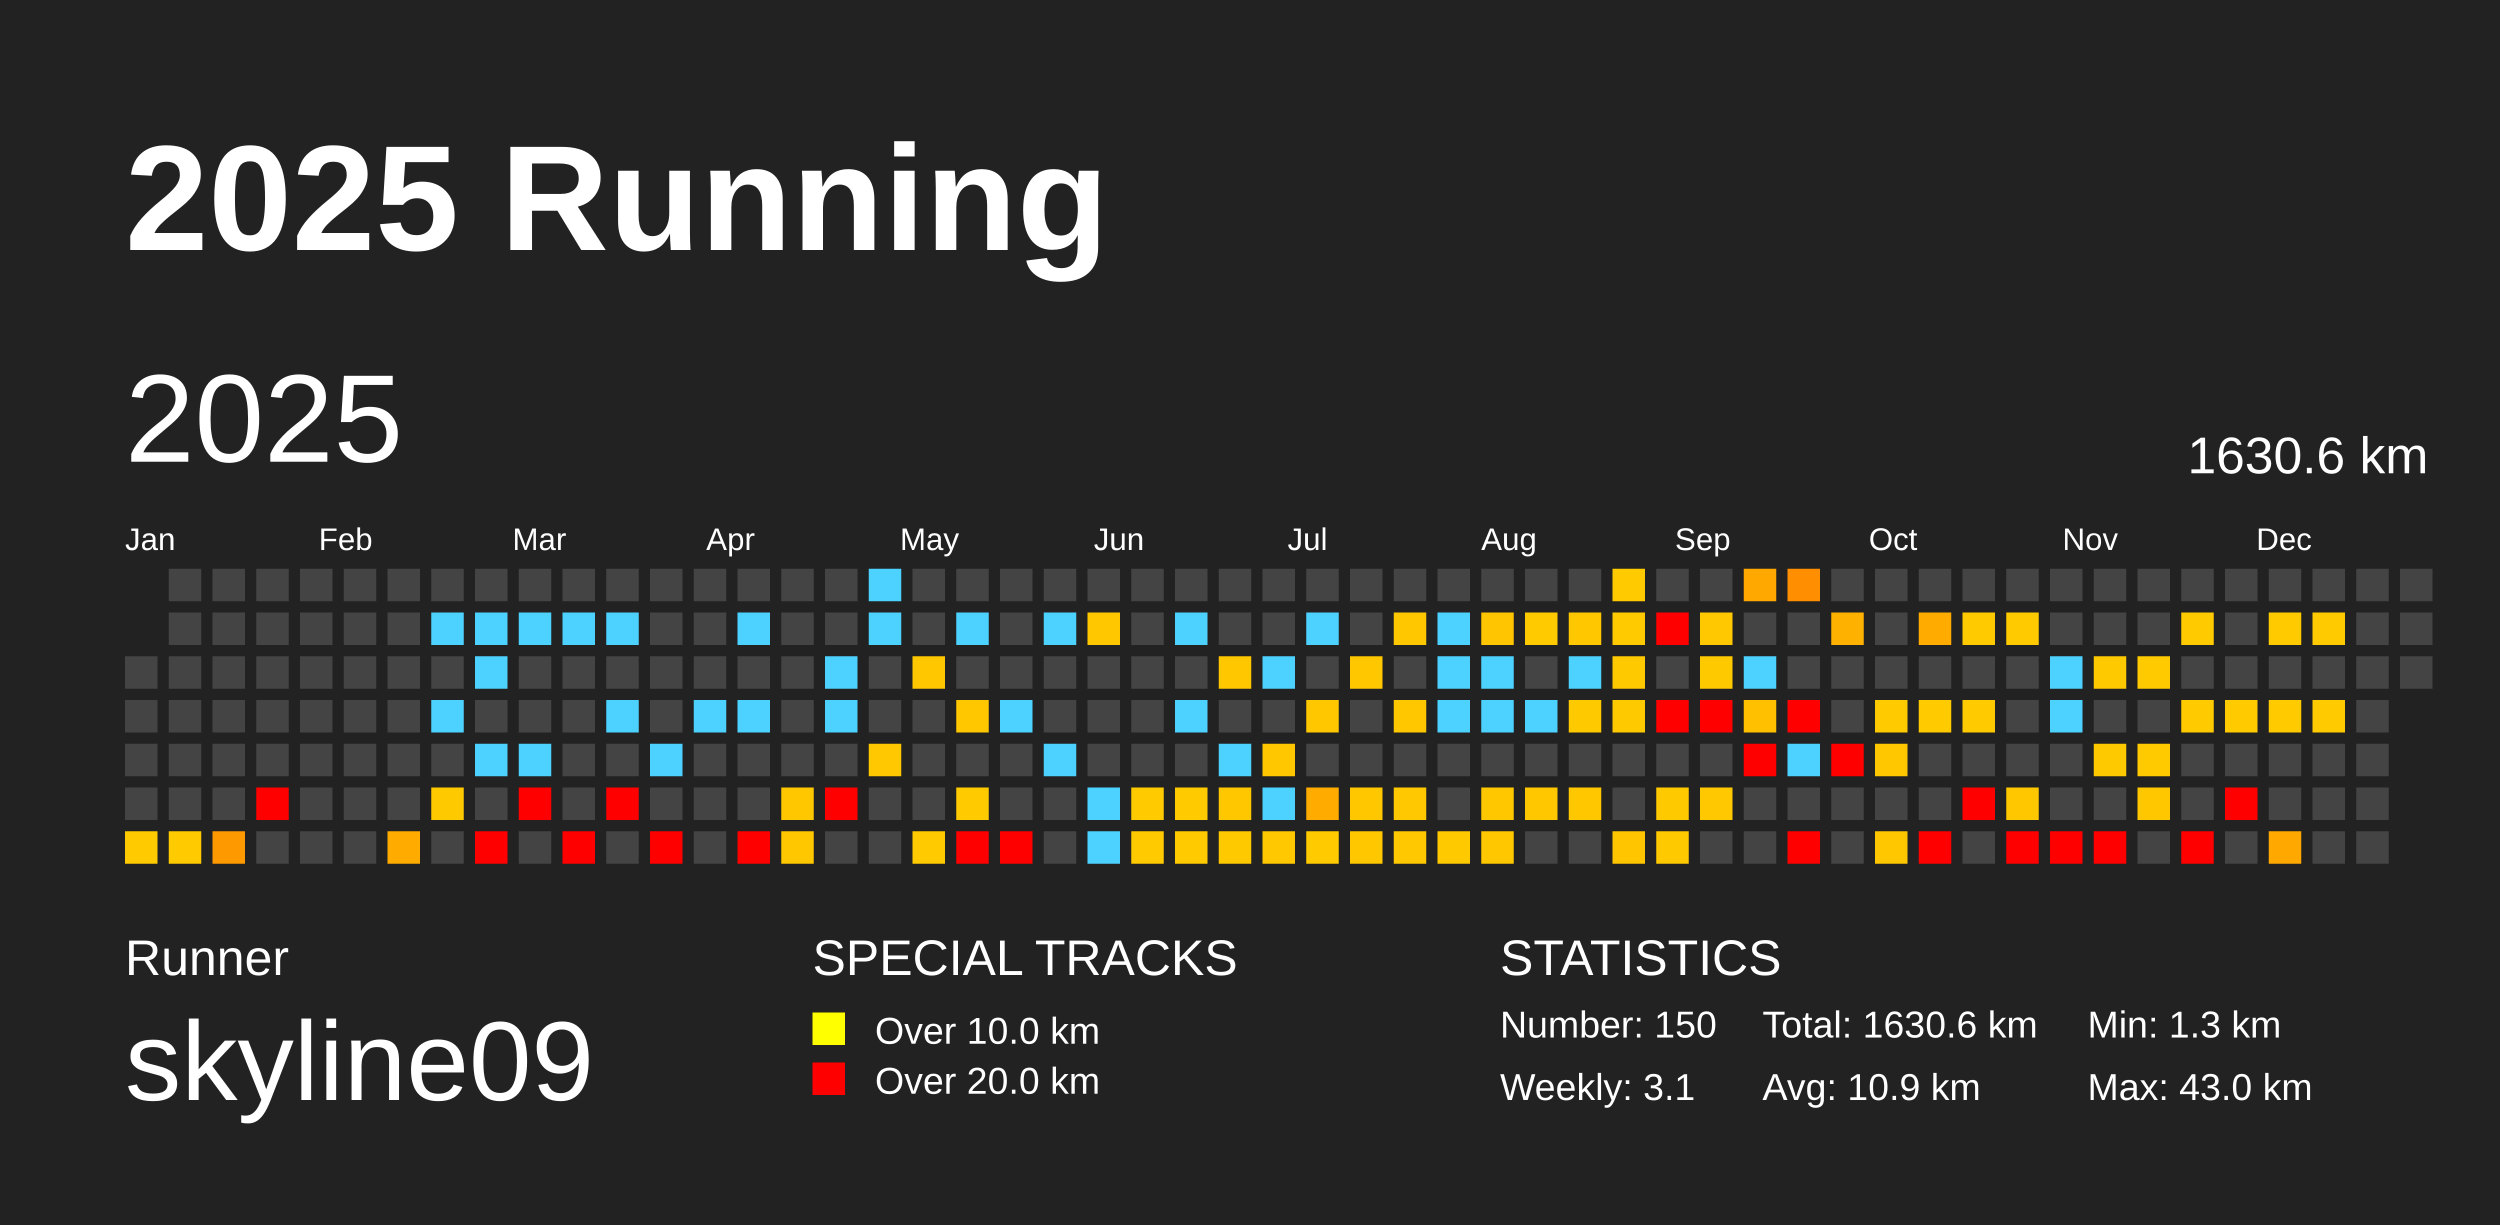
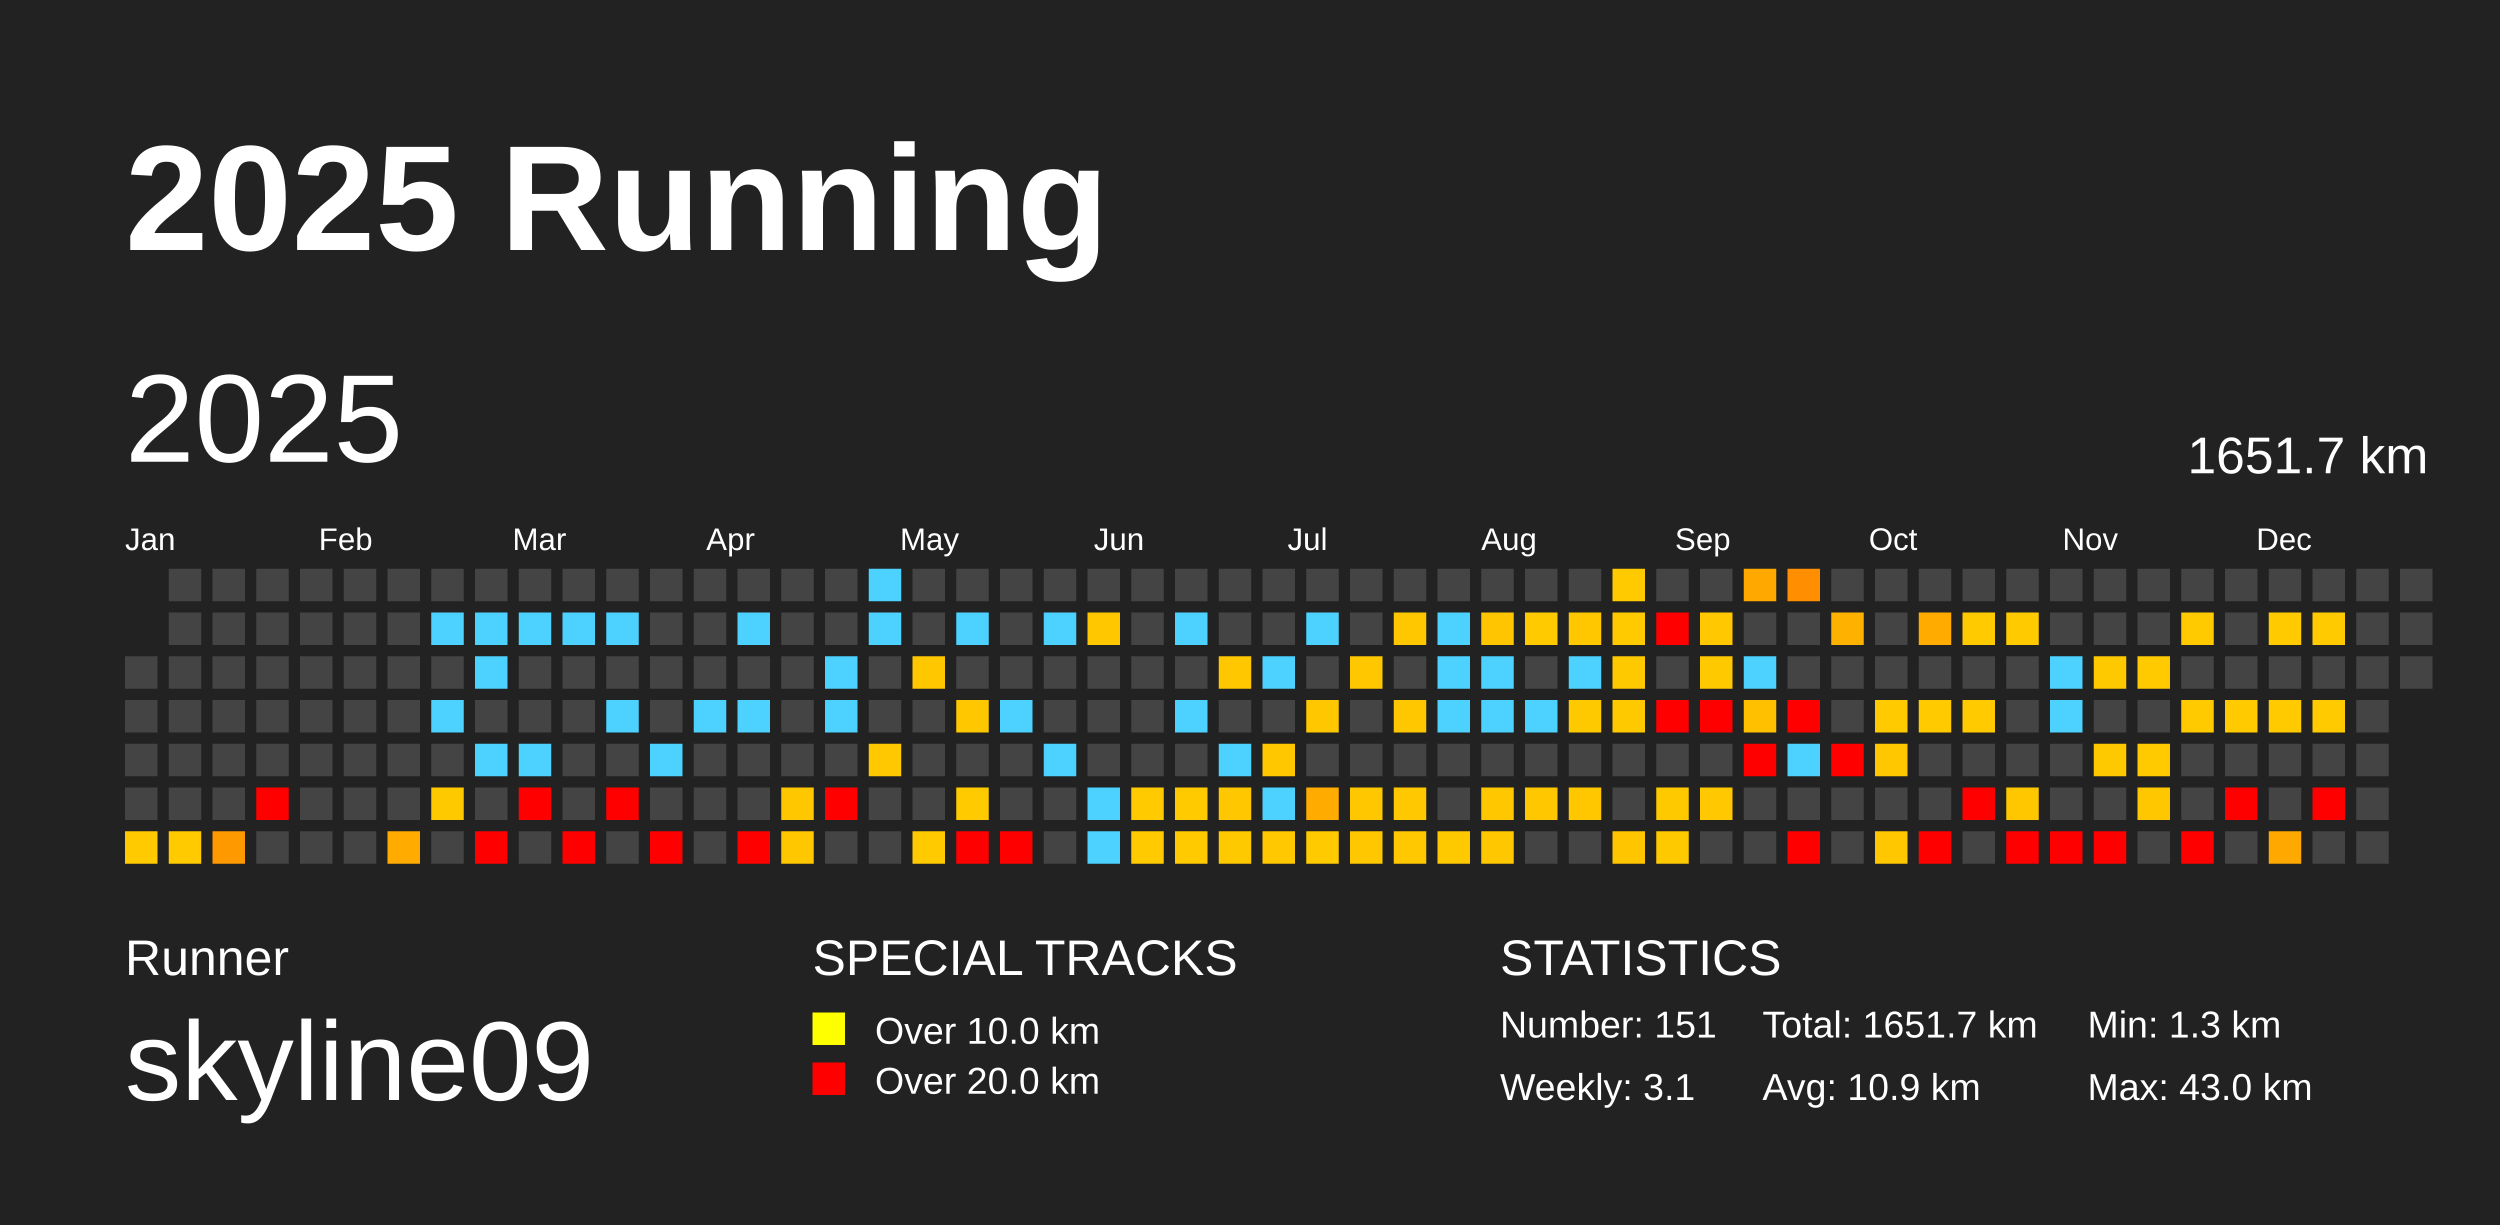
<svg xmlns="http://www.w3.org/2000/svg" baseProfile="full" height="98mm" version="1.1" viewBox="0,0,200,98" width="200mm">
  <defs />
  <rect fill="#222222" height="98" width="200" x="0" y="0" />
  <text fill="#FFFFFF" style="font-size:12px; font-family:Arial; font-weight:bold;" x="10" y="20">2025 Running</text>
  <text fill="#FFFFFF" style="font-size:4px; font-family:Arial" x="10" y="78">Runner</text>
  <text fill="#FFFFFF" style="font-size:9px; font-family:Arial" x="10" y="88">skyline09</text>
  <text fill="#FFFFFF" style="font-size:4px; font-family:Arial" x="65" y="78">SPECIAL TRACKS</text>
  <rect fill="yellow" height="2.6" width="2.6" x="65" y="81" />
  <text fill="#FFFFFF" style="font-size:3px; font-family:Arial" x="70" y="83.5">Over 10.0 km</text>
  <rect fill="red" height="2.6" width="2.6" x="65" y="85" />
  <text fill="#FFFFFF" style="font-size:3px; font-family:Arial" x="70" y="87.5">Over 20.0 km</text>
  <text fill="#FFFFFF" style="font-size:4px; font-family:Arial" x="120" y="78">STATISTICS</text>
-   <text fill="#FFFFFF" style="font-size:3px; font-family:Arial" x="120" y="83">Number: 150</text>
+   <text fill="#FFFFFF" style="font-size:3px; font-family:Arial" x="120" y="83">Number: 151</text>
  <text fill="#FFFFFF" style="font-size:3px; font-family:Arial" x="120" y="88">Weekly: 3.1</text>
-   <text fill="#FFFFFF" style="font-size:3px; font-family:Arial" x="141" y="83">Total: 1630.6 km</text>
+   <text fill="#FFFFFF" style="font-size:3px; font-family:Arial" x="141" y="83">Total: 1651.7 km</text>
  <text fill="#FFFFFF" style="font-size:3px; font-family:Arial" x="141" y="88">Avg: 10.9 km</text>
  <text fill="#FFFFFF" style="font-size:3px; font-family:Arial" x="167" y="83">Min: 1.3 km</text>
  <text fill="#FFFFFF" style="font-size:3px; font-family:Arial" x="167" y="88">Max: 43.0 km</text>
  <text dominant-baseline="hanging" fill="#FFFFFF" style="font-size:10.0px; font-family:Arial;" x="10" y="30">2025</text>
-   <text dominant-baseline="hanging" fill="#FFFFFF" style="font-size:4.125px; font-family:Arial;" x="175" y="35">1630.6 km</text>
+   <text dominant-baseline="hanging" fill="#FFFFFF" style="font-size:4.125px; font-family:Arial;" x="175" y="35">1651.7 km</text>
  <text fill="#FFFFFF" style="font-size:2.5px; font-family:Arial" x="10.0" y="44">Jan</text>
  <text fill="#FFFFFF" style="font-size:2.5px; font-family:Arial" x="25.5" y="44">Feb</text>
  <text fill="#FFFFFF" style="font-size:2.5px; font-family:Arial" x="41.0" y="44">Mar</text>
  <text fill="#FFFFFF" style="font-size:2.5px; font-family:Arial" x="56.5" y="44">Apr</text>
  <text fill="#FFFFFF" style="font-size:2.5px; font-family:Arial" x="72.0" y="44">May</text>
  <text fill="#FFFFFF" style="font-size:2.5px; font-family:Arial" x="87.5" y="44">Jun</text>
  <text fill="#FFFFFF" style="font-size:2.5px; font-family:Arial" x="103.0" y="44">Jul</text>
  <text fill="#FFFFFF" style="font-size:2.5px; font-family:Arial" x="118.5" y="44">Aug</text>
  <text fill="#FFFFFF" style="font-size:2.5px; font-family:Arial" x="134.0" y="44">Sep</text>
  <text fill="#FFFFFF" style="font-size:2.5px; font-family:Arial" x="149.5" y="44">Oct</text>
  <text fill="#FFFFFF" style="font-size:2.5px; font-family:Arial" x="165.0" y="44">Nov</text>
  <text fill="#FFFFFF" style="font-size:2.5px; font-family:Arial" x="180.5" y="44">Dec</text>
  <rect fill="#444444" height="2.6" width="2.6" x="10.0" y="52.5" />
  <rect fill="#444444" height="2.6" width="2.6" x="10.0" y="56.0" />
  <rect fill="#444444" height="2.6" width="2.6" x="10.0" y="59.5" />
  <rect fill="#444444" height="2.6" width="2.6" x="10.0" y="63.0" />
  <rect fill="#ffca00" height="2.6" width="2.6" x="10.0" y="66.5" />
  <rect fill="#444444" height="2.6" width="2.6" x="13.5" y="45.5" />
  <rect fill="#444444" height="2.6" width="2.6" x="13.5" y="49.0" />
  <rect fill="#444444" height="2.6" width="2.6" x="13.5" y="52.5" />
  <rect fill="#444444" height="2.6" width="2.6" x="13.5" y="56.0" />
  <rect fill="#444444" height="2.6" width="2.6" x="13.5" y="59.5" />
  <rect fill="#444444" height="2.6" width="2.6" x="13.5" y="63.0" />
  <rect fill="#ffca00" height="2.6" width="2.6" x="13.5" y="66.5" />
  <rect fill="#444444" height="2.6" width="2.6" x="17.0" y="45.5" />
  <rect fill="#444444" height="2.6" width="2.6" x="17.0" y="49.0" />
  <rect fill="#444444" height="2.6" width="2.6" x="17.0" y="52.5" />
  <rect fill="#444444" height="2.6" width="2.6" x="17.0" y="56.0" />
  <rect fill="#444444" height="2.6" width="2.6" x="17.0" y="59.5" />
  <rect fill="#444444" height="2.6" width="2.6" x="17.0" y="63.0" />
  <rect fill="#ff9900" height="2.6" width="2.6" x="17.0" y="66.5" />
  <rect fill="#444444" height="2.6" width="2.6" x="20.5" y="45.5" />
  <rect fill="#444444" height="2.6" width="2.6" x="20.5" y="49.0" />
  <rect fill="#444444" height="2.6" width="2.6" x="20.5" y="52.5" />
  <rect fill="#444444" height="2.6" width="2.6" x="20.5" y="56.0" />
  <rect fill="#444444" height="2.6" width="2.6" x="20.5" y="59.5" />
  <rect fill="red" height="2.6" width="2.6" x="20.5" y="63.0" />
  <rect fill="#444444" height="2.6" width="2.6" x="20.5" y="66.5" />
  <rect fill="#444444" height="2.6" width="2.6" x="24.0" y="45.5" />
  <rect fill="#444444" height="2.6" width="2.6" x="24.0" y="49.0" />
  <rect fill="#444444" height="2.6" width="2.6" x="24.0" y="52.5" />
  <rect fill="#444444" height="2.6" width="2.6" x="24.0" y="56.0" />
  <rect fill="#444444" height="2.6" width="2.6" x="24.0" y="59.5" />
  <rect fill="#444444" height="2.6" width="2.6" x="24.0" y="63.0" />
  <rect fill="#444444" height="2.6" width="2.6" x="24.0" y="66.5" />
  <rect fill="#444444" height="2.6" width="2.6" x="27.5" y="45.5" />
  <rect fill="#444444" height="2.6" width="2.6" x="27.5" y="49.0" />
  <rect fill="#444444" height="2.6" width="2.6" x="27.5" y="52.5" />
  <rect fill="#444444" height="2.6" width="2.6" x="27.5" y="56.0" />
  <rect fill="#444444" height="2.6" width="2.6" x="27.5" y="59.5" />
  <rect fill="#444444" height="2.6" width="2.6" x="27.5" y="63.0" />
  <rect fill="#444444" height="2.6" width="2.6" x="27.5" y="66.5" />
  <rect fill="#444444" height="2.6" width="2.6" x="31.0" y="45.5" />
  <rect fill="#444444" height="2.6" width="2.6" x="31.0" y="49.0" />
  <rect fill="#444444" height="2.6" width="2.6" x="31.0" y="52.5" />
  <rect fill="#444444" height="2.6" width="2.6" x="31.0" y="56.0" />
  <rect fill="#444444" height="2.6" width="2.6" x="31.0" y="59.5" />
  <rect fill="#444444" height="2.6" width="2.6" x="31.0" y="63.0" />
  <rect fill="#ffab00" height="2.6" width="2.6" x="31.0" y="66.5" />
  <rect fill="#444444" height="2.6" width="2.6" x="34.5" y="45.5" />
  <rect fill="#4dd2ff" height="2.6" width="2.6" x="34.5" y="49.0" />
  <rect fill="#444444" height="2.6" width="2.6" x="34.5" y="52.5" />
  <rect fill="#4dd2ff" height="2.6" width="2.6" x="34.5" y="56.0" />
  <rect fill="#444444" height="2.6" width="2.6" x="34.5" y="59.5" />
  <rect fill="#ffc900" height="2.6" width="2.6" x="34.5" y="63.0" />
  <rect fill="#444444" height="2.6" width="2.6" x="34.5" y="66.5" />
  <rect fill="#444444" height="2.6" width="2.6" x="38.0" y="45.5" />
  <rect fill="#4dd2ff" height="2.6" width="2.6" x="38.0" y="49.0" />
  <rect fill="#4dd2ff" height="2.6" width="2.6" x="38.0" y="52.5" />
  <rect fill="#444444" height="2.6" width="2.6" x="38.0" y="56.0" />
  <rect fill="#4dd2ff" height="2.6" width="2.6" x="38.0" y="59.5" />
  <rect fill="#444444" height="2.6" width="2.6" x="38.0" y="63.0" />
  <rect fill="red" height="2.6" width="2.6" x="38.0" y="66.5" />
  <rect fill="#444444" height="2.6" width="2.6" x="41.5" y="45.5" />
  <rect fill="#4dd2ff" height="2.6" width="2.6" x="41.5" y="49.0" />
  <rect fill="#444444" height="2.6" width="2.6" x="41.5" y="52.5" />
  <rect fill="#444444" height="2.6" width="2.6" x="41.5" y="56.0" />
  <rect fill="#4dd2ff" height="2.6" width="2.6" x="41.5" y="59.5" />
  <rect fill="red" height="2.6" width="2.6" x="41.5" y="63.0" />
  <rect fill="#444444" height="2.6" width="2.6" x="41.5" y="66.5" />
  <rect fill="#444444" height="2.6" width="2.6" x="45.0" y="45.5" />
  <rect fill="#4dd2ff" height="2.6" width="2.6" x="45.0" y="49.0" />
  <rect fill="#444444" height="2.6" width="2.6" x="45.0" y="52.5" />
  <rect fill="#444444" height="2.6" width="2.6" x="45.0" y="56.0" />
  <rect fill="#444444" height="2.6" width="2.6" x="45.0" y="59.5" />
  <rect fill="#444444" height="2.6" width="2.6" x="45.0" y="63.0" />
  <rect fill="red" height="2.6" width="2.6" x="45.0" y="66.5" />
  <rect fill="#444444" height="2.6" width="2.6" x="48.5" y="45.5" />
  <rect fill="#4dd2ff" height="2.6" width="2.6" x="48.5" y="49.0" />
  <rect fill="#444444" height="2.6" width="2.6" x="48.5" y="52.5" />
  <rect fill="#4dd2ff" height="2.6" width="2.6" x="48.5" y="56.0" />
  <rect fill="#444444" height="2.6" width="2.6" x="48.5" y="59.5" />
  <rect fill="red" height="2.6" width="2.6" x="48.5" y="63.0" />
  <rect fill="#444444" height="2.6" width="2.6" x="48.5" y="66.5" />
  <rect fill="#444444" height="2.6" width="2.6" x="52.0" y="45.5" />
  <rect fill="#444444" height="2.6" width="2.6" x="52.0" y="49.0" />
  <rect fill="#444444" height="2.6" width="2.6" x="52.0" y="52.5" />
  <rect fill="#444444" height="2.6" width="2.6" x="52.0" y="56.0" />
  <rect fill="#4dd2ff" height="2.6" width="2.6" x="52.0" y="59.5" />
  <rect fill="#444444" height="2.6" width="2.6" x="52.0" y="63.0" />
  <rect fill="red" height="2.6" width="2.6" x="52.0" y="66.5" />
  <rect fill="#444444" height="2.6" width="2.6" x="55.5" y="45.5" />
  <rect fill="#444444" height="2.6" width="2.6" x="55.5" y="49.0" />
  <rect fill="#444444" height="2.6" width="2.6" x="55.5" y="52.5" />
  <rect fill="#4dd2ff" height="2.6" width="2.6" x="55.5" y="56.0" />
  <rect fill="#444444" height="2.6" width="2.6" x="55.5" y="59.5" />
  <rect fill="#444444" height="2.6" width="2.6" x="55.5" y="63.0" />
  <rect fill="#444444" height="2.6" width="2.6" x="55.5" y="66.5" />
  <rect fill="#444444" height="2.6" width="2.6" x="59.0" y="45.5" />
  <rect fill="#4dd2ff" height="2.6" width="2.6" x="59.0" y="49.0" />
  <rect fill="#444444" height="2.6" width="2.6" x="59.0" y="52.5" />
  <rect fill="#4dd2ff" height="2.6" width="2.6" x="59.0" y="56.0" />
  <rect fill="#444444" height="2.6" width="2.6" x="59.0" y="59.5" />
  <rect fill="#444444" height="2.6" width="2.6" x="59.0" y="63.0" />
  <rect fill="red" height="2.6" width="2.6" x="59.0" y="66.5" />
  <rect fill="#444444" height="2.6" width="2.6" x="62.5" y="45.5" />
  <rect fill="#444444" height="2.6" width="2.6" x="62.5" y="49.0" />
  <rect fill="#444444" height="2.6" width="2.6" x="62.5" y="52.5" />
  <rect fill="#444444" height="2.6" width="2.6" x="62.5" y="56.0" />
  <rect fill="#444444" height="2.6" width="2.6" x="62.5" y="59.5" />
  <rect fill="#ffc700" height="2.6" width="2.6" x="62.5" y="63.0" />
  <rect fill="#ffc700" height="2.6" width="2.6" x="62.5" y="66.5" />
  <rect fill="#444444" height="2.6" width="2.6" x="66.0" y="45.5" />
  <rect fill="#444444" height="2.6" width="2.6" x="66.0" y="49.0" />
  <rect fill="#4dd2ff" height="2.6" width="2.6" x="66.0" y="52.5" />
  <rect fill="#4dd2ff" height="2.6" width="2.6" x="66.0" y="56.0" />
  <rect fill="#444444" height="2.6" width="2.6" x="66.0" y="59.5" />
  <rect fill="red" height="2.6" width="2.6" x="66.0" y="63.0" />
  <rect fill="#444444" height="2.6" width="2.6" x="66.0" y="66.5" />
  <rect fill="#4dd2ff" height="2.6" width="2.6" x="69.5" y="45.5" />
  <rect fill="#4dd2ff" height="2.6" width="2.6" x="69.5" y="49.0" />
  <rect fill="#444444" height="2.6" width="2.6" x="69.5" y="52.5" />
  <rect fill="#444444" height="2.6" width="2.6" x="69.5" y="56.0" />
  <rect fill="#ffc800" height="2.6" width="2.6" x="69.5" y="59.5" />
  <rect fill="#444444" height="2.6" width="2.6" x="69.5" y="63.0" />
  <rect fill="#444444" height="2.6" width="2.6" x="69.5" y="66.5" />
  <rect fill="#444444" height="2.6" width="2.6" x="73.0" y="45.5" />
  <rect fill="#444444" height="2.6" width="2.6" x="73.0" y="49.0" />
  <rect fill="#ffc700" height="2.6" width="2.6" x="73.0" y="52.5" />
  <rect fill="#444444" height="2.6" width="2.6" x="73.0" y="56.0" />
  <rect fill="#444444" height="2.6" width="2.6" x="73.0" y="59.5" />
  <rect fill="#444444" height="2.6" width="2.6" x="73.0" y="63.0" />
  <rect fill="#ffca00" height="2.6" width="2.6" x="73.0" y="66.5" />
  <rect fill="#444444" height="2.6" width="2.6" x="76.5" y="45.5" />
  <rect fill="#4dd2ff" height="2.6" width="2.6" x="76.5" y="49.0" />
  <rect fill="#444444" height="2.6" width="2.6" x="76.5" y="52.5" />
  <rect fill="#ffc700" height="2.6" width="2.6" x="76.5" y="56.0" />
  <rect fill="#444444" height="2.6" width="2.6" x="76.5" y="59.5" />
  <rect fill="#ffca00" height="2.6" width="2.6" x="76.5" y="63.0" />
  <rect fill="red" height="2.6" width="2.6" x="76.5" y="66.5" />
  <rect fill="#444444" height="2.6" width="2.6" x="80.0" y="45.5" />
  <rect fill="#444444" height="2.6" width="2.6" x="80.0" y="49.0" />
  <rect fill="#444444" height="2.6" width="2.6" x="80.0" y="52.5" />
  <rect fill="#4dd2ff" height="2.6" width="2.6" x="80.0" y="56.0" />
  <rect fill="#444444" height="2.6" width="2.6" x="80.0" y="59.5" />
  <rect fill="#444444" height="2.6" width="2.6" x="80.0" y="63.0" />
  <rect fill="red" height="2.6" width="2.6" x="80.0" y="66.5" />
  <rect fill="#444444" height="2.6" width="2.6" x="83.5" y="45.5" />
  <rect fill="#4dd2ff" height="2.6" width="2.6" x="83.5" y="49.0" />
  <rect fill="#444444" height="2.6" width="2.6" x="83.5" y="52.5" />
  <rect fill="#444444" height="2.6" width="2.6" x="83.5" y="56.0" />
  <rect fill="#4dd2ff" height="2.6" width="2.6" x="83.5" y="59.5" />
  <rect fill="#444444" height="2.6" width="2.6" x="83.5" y="63.0" />
  <rect fill="#444444" height="2.6" width="2.6" x="83.5" y="66.5" />
  <rect fill="#444444" height="2.6" width="2.6" x="87.0" y="45.5" />
  <rect fill="#ffc700" height="2.6" width="2.6" x="87.0" y="49.0" />
  <rect fill="#444444" height="2.6" width="2.6" x="87.0" y="52.5" />
  <rect fill="#444444" height="2.6" width="2.6" x="87.0" y="56.0" />
  <rect fill="#444444" height="2.6" width="2.6" x="87.0" y="59.5" />
  <rect fill="#4dd2ff" height="2.6" width="2.6" x="87.0" y="63.0" />
  <rect fill="#4dd2ff" height="2.6" width="2.6" x="87.0" y="66.5" />
  <rect fill="#444444" height="2.6" width="2.6" x="90.5" y="45.5" />
  <rect fill="#444444" height="2.6" width="2.6" x="90.5" y="49.0" />
  <rect fill="#444444" height="2.6" width="2.6" x="90.5" y="52.5" />
  <rect fill="#444444" height="2.6" width="2.6" x="90.5" y="56.0" />
  <rect fill="#444444" height="2.6" width="2.6" x="90.5" y="59.5" />
  <rect fill="#ffca00" height="2.6" width="2.6" x="90.5" y="63.0" />
  <rect fill="#ffca00" height="2.6" width="2.6" x="90.5" y="66.5" />
  <rect fill="#444444" height="2.6" width="2.6" x="94.0" y="45.5" />
  <rect fill="#4dd2ff" height="2.6" width="2.6" x="94.0" y="49.0" />
  <rect fill="#444444" height="2.6" width="2.6" x="94.0" y="52.5" />
  <rect fill="#4dd2ff" height="2.6" width="2.6" x="94.0" y="56.0" />
  <rect fill="#444444" height="2.6" width="2.6" x="94.0" y="59.5" />
  <rect fill="#ffca00" height="2.6" width="2.6" x="94.0" y="63.0" />
  <rect fill="#ffca00" height="2.6" width="2.6" x="94.0" y="66.5" />
  <rect fill="#444444" height="2.6" width="2.6" x="97.5" y="45.5" />
  <rect fill="#444444" height="2.6" width="2.6" x="97.5" y="49.0" />
  <rect fill="#ffc700" height="2.6" width="2.6" x="97.5" y="52.5" />
  <rect fill="#444444" height="2.6" width="2.6" x="97.5" y="56.0" />
  <rect fill="#4dd2ff" height="2.6" width="2.6" x="97.5" y="59.5" />
  <rect fill="#ffc700" height="2.6" width="2.6" x="97.5" y="63.0" />
  <rect fill="#ffc900" height="2.6" width="2.6" x="97.5" y="66.5" />
  <rect fill="#444444" height="2.6" width="2.6" x="101.0" y="45.5" />
  <rect fill="#444444" height="2.6" width="2.6" x="101.0" y="49.0" />
  <rect fill="#4dd2ff" height="2.6" width="2.6" x="101.0" y="52.5" />
  <rect fill="#444444" height="2.6" width="2.6" x="101.0" y="56.0" />
  <rect fill="#ffc700" height="2.6" width="2.6" x="101.0" y="59.5" />
  <rect fill="#4dd2ff" height="2.6" width="2.6" x="101.0" y="63.0" />
  <rect fill="#ffc800" height="2.6" width="2.6" x="101.0" y="66.5" />
  <rect fill="#444444" height="2.6" width="2.6" x="104.5" y="45.5" />
  <rect fill="#4dd2ff" height="2.6" width="2.6" x="104.5" y="49.0" />
  <rect fill="#444444" height="2.6" width="2.6" x="104.5" y="52.5" />
  <rect fill="#ffc700" height="2.6" width="2.6" x="104.5" y="56.0" />
  <rect fill="#444444" height="2.6" width="2.6" x="104.5" y="59.5" />
  <rect fill="#ffab00" height="2.6" width="2.6" x="104.5" y="63.0" />
  <rect fill="#ffca00" height="2.6" width="2.6" x="104.5" y="66.5" />
  <rect fill="#444444" height="2.6" width="2.6" x="108.0" y="45.5" />
  <rect fill="#444444" height="2.6" width="2.6" x="108.0" y="49.0" />
  <rect fill="#ffc700" height="2.6" width="2.6" x="108.0" y="52.5" />
  <rect fill="#444444" height="2.6" width="2.6" x="108.0" y="56.0" />
  <rect fill="#444444" height="2.6" width="2.6" x="108.0" y="59.5" />
  <rect fill="#ffc700" height="2.6" width="2.6" x="108.0" y="63.0" />
  <rect fill="#ffc700" height="2.6" width="2.6" x="108.0" y="66.5" />
  <rect fill="#444444" height="2.6" width="2.6" x="111.5" y="45.5" />
  <rect fill="#ffc700" height="2.6" width="2.6" x="111.5" y="49.0" />
  <rect fill="#444444" height="2.6" width="2.6" x="111.5" y="52.5" />
  <rect fill="#ffc700" height="2.6" width="2.6" x="111.5" y="56.0" />
  <rect fill="#444444" height="2.6" width="2.6" x="111.5" y="59.5" />
  <rect fill="#ffc800" height="2.6" width="2.6" x="111.5" y="63.0" />
  <rect fill="#ffc800" height="2.6" width="2.6" x="111.5" y="66.5" />
  <rect fill="#444444" height="2.6" width="2.6" x="115.0" y="45.5" />
  <rect fill="#4dd2ff" height="2.6" width="2.6" x="115.0" y="49.0" />
  <rect fill="#4dd2ff" height="2.6" width="2.6" x="115.0" y="52.5" />
  <rect fill="#4dd2ff" height="2.6" width="2.6" x="115.0" y="56.0" />
  <rect fill="#444444" height="2.6" width="2.6" x="115.0" y="59.5" />
  <rect fill="#444444" height="2.6" width="2.6" x="115.0" y="63.0" />
  <rect fill="#ffc900" height="2.6" width="2.6" x="115.0" y="66.5" />
  <rect fill="#444444" height="2.6" width="2.6" x="118.5" y="45.5" />
  <rect fill="#ffc500" height="2.6" width="2.6" x="118.5" y="49.0" />
  <rect fill="#4dd2ff" height="2.6" width="2.6" x="118.5" y="52.5" />
  <rect fill="#4dd2ff" height="2.6" width="2.6" x="118.5" y="56.0" />
  <rect fill="#444444" height="2.6" width="2.6" x="118.5" y="59.5" />
  <rect fill="#ffc700" height="2.6" width="2.6" x="118.5" y="63.0" />
  <rect fill="#ffc700" height="2.6" width="2.6" x="118.5" y="66.5" />
  <rect fill="#444444" height="2.6" width="2.6" x="122.0" y="45.5" />
  <rect fill="#ffca00" height="2.6" width="2.6" x="122.0" y="49.0" />
  <rect fill="#444444" height="2.6" width="2.6" x="122.0" y="52.5" />
  <rect fill="#4dd2ff" height="2.6" width="2.6" x="122.0" y="56.0" />
  <rect fill="#444444" height="2.6" width="2.6" x="122.0" y="59.5" />
  <rect fill="#ffc700" height="2.6" width="2.6" x="122.0" y="63.0" />
  <rect fill="#444444" height="2.6" width="2.6" x="122.0" y="66.5" />
  <rect fill="#444444" height="2.6" width="2.6" x="125.5" y="45.5" />
  <rect fill="#ffc700" height="2.6" width="2.6" x="125.5" y="49.0" />
  <rect fill="#4dd2ff" height="2.6" width="2.6" x="125.5" y="52.5" />
  <rect fill="#ffc900" height="2.6" width="2.6" x="125.5" y="56.0" />
  <rect fill="#444444" height="2.6" width="2.6" x="125.5" y="59.5" />
  <rect fill="#ffc700" height="2.6" width="2.6" x="125.5" y="63.0" />
  <rect fill="#444444" height="2.6" width="2.6" x="125.5" y="66.5" />
  <rect fill="#ffca00" height="2.6" width="2.6" x="129.0" y="45.5" />
  <rect fill="#ffca00" height="2.6" width="2.6" x="129.0" y="49.0" />
  <rect fill="#ffc900" height="2.6" width="2.6" x="129.0" y="52.5" />
  <rect fill="#ffc900" height="2.6" width="2.6" x="129.0" y="56.0" />
  <rect fill="#444444" height="2.6" width="2.6" x="129.0" y="59.5" />
  <rect fill="#444444" height="2.6" width="2.6" x="129.0" y="63.0" />
  <rect fill="#ffc600" height="2.6" width="2.6" x="129.0" y="66.5" />
  <rect fill="#444444" height="2.6" width="2.6" x="132.5" y="45.5" />
  <rect fill="red" height="2.6" width="2.6" x="132.5" y="49.0" />
  <rect fill="#444444" height="2.6" width="2.6" x="132.5" y="52.5" />
  <rect fill="red" height="2.6" width="2.6" x="132.5" y="56.0" />
  <rect fill="#444444" height="2.6" width="2.6" x="132.5" y="59.5" />
  <rect fill="#ffc900" height="2.6" width="2.6" x="132.5" y="63.0" />
  <rect fill="#ffc900" height="2.6" width="2.6" x="132.5" y="66.5" />
  <rect fill="#444444" height="2.6" width="2.6" x="136.0" y="45.5" />
  <rect fill="#ffc800" height="2.6" width="2.6" x="136.0" y="49.0" />
  <rect fill="#ffc900" height="2.6" width="2.6" x="136.0" y="52.5" />
  <rect fill="red" height="2.6" width="2.6" x="136.0" y="56.0" />
  <rect fill="#444444" height="2.6" width="2.6" x="136.0" y="59.5" />
  <rect fill="#ffc800" height="2.6" width="2.6" x="136.0" y="63.0" />
  <rect fill="#444444" height="2.6" width="2.6" x="136.0" y="66.5" />
  <rect fill="#ffa800" height="2.6" width="2.6" x="139.5" y="45.5" />
  <rect fill="#444444" height="2.6" width="2.6" x="139.5" y="49.0" />
  <rect fill="#4dd2ff" height="2.6" width="2.6" x="139.5" y="52.5" />
  <rect fill="#ffc000" height="2.6" width="2.6" x="139.5" y="56.0" />
  <rect fill="red" height="2.6" width="2.6" x="139.5" y="59.5" />
  <rect fill="#444444" height="2.6" width="2.6" x="139.5" y="63.0" />
  <rect fill="#444444" height="2.6" width="2.6" x="139.5" y="66.5" />
  <rect fill="#ff8f00" height="2.6" width="2.6" x="143.0" y="45.5" />
  <rect fill="#444444" height="2.6" width="2.6" x="143.0" y="49.0" />
  <rect fill="#444444" height="2.6" width="2.6" x="143.0" y="52.5" />
  <rect fill="red" height="2.6" width="2.6" x="143.0" y="56.0" />
  <rect fill="#4dd2ff" height="2.6" width="2.6" x="143.0" y="59.5" />
  <rect fill="#444444" height="2.6" width="2.6" x="143.0" y="63.0" />
  <rect fill="red" height="2.6" width="2.6" x="143.0" y="66.5" />
  <rect fill="#444444" height="2.6" width="2.6" x="146.5" y="45.5" />
  <rect fill="#ffb100" height="2.6" width="2.6" x="146.5" y="49.0" />
  <rect fill="#444444" height="2.6" width="2.6" x="146.5" y="52.5" />
  <rect fill="#444444" height="2.6" width="2.6" x="146.5" y="56.0" />
  <rect fill="red" height="2.6" width="2.6" x="146.5" y="59.5" />
  <rect fill="#444444" height="2.6" width="2.6" x="146.5" y="63.0" />
  <rect fill="#444444" height="2.6" width="2.6" x="146.5" y="66.5" />
  <rect fill="#444444" height="2.6" width="2.6" x="150.0" y="45.5" />
  <rect fill="#444444" height="2.6" width="2.6" x="150.0" y="49.0" />
  <rect fill="#444444" height="2.6" width="2.6" x="150.0" y="52.5" />
  <rect fill="#ffca00" height="2.6" width="2.6" x="150.0" y="56.0" />
  <rect fill="#ffc700" height="2.6" width="2.6" x="150.0" y="59.5" />
  <rect fill="#444444" height="2.6" width="2.6" x="150.0" y="63.0" />
  <rect fill="#ffc700" height="2.6" width="2.6" x="150.0" y="66.5" />
  <rect fill="#444444" height="2.6" width="2.6" x="153.5" y="45.5" />
  <rect fill="#ffab00" height="2.6" width="2.6" x="153.5" y="49.0" />
  <rect fill="#444444" height="2.6" width="2.6" x="153.5" y="52.5" />
  <rect fill="#ffca00" height="2.6" width="2.6" x="153.5" y="56.0" />
  <rect fill="#444444" height="2.6" width="2.6" x="153.5" y="59.5" />
  <rect fill="#444444" height="2.6" width="2.6" x="153.5" y="63.0" />
  <rect fill="red" height="2.6" width="2.6" x="153.5" y="66.5" />
  <rect fill="#444444" height="2.6" width="2.6" x="157.0" y="45.5" />
  <rect fill="#ffca00" height="2.6" width="2.6" x="157.0" y="49.0" />
  <rect fill="#444444" height="2.6" width="2.6" x="157.0" y="52.5" />
  <rect fill="#ffca00" height="2.6" width="2.6" x="157.0" y="56.0" />
  <rect fill="#444444" height="2.6" width="2.6" x="157.0" y="59.5" />
  <rect fill="red" height="2.6" width="2.6" x="157.0" y="63.0" />
  <rect fill="#444444" height="2.6" width="2.6" x="157.0" y="66.5" />
  <rect fill="#444444" height="2.6" width="2.6" x="160.5" y="45.5" />
  <rect fill="#ffca00" height="2.6" width="2.6" x="160.5" y="49.0" />
  <rect fill="#444444" height="2.6" width="2.6" x="160.5" y="52.5" />
  <rect fill="#444444" height="2.6" width="2.6" x="160.5" y="56.0" />
  <rect fill="#444444" height="2.6" width="2.6" x="160.5" y="59.5" />
  <rect fill="#ffc700" height="2.6" width="2.6" x="160.5" y="63.0" />
  <rect fill="red" height="2.6" width="2.6" x="160.5" y="66.5" />
  <rect fill="#444444" height="2.6" width="2.6" x="164.0" y="45.5" />
  <rect fill="#444444" height="2.6" width="2.6" x="164.0" y="49.0" />
  <rect fill="#4dd2ff" height="2.6" width="2.6" x="164.0" y="52.5" />
  <rect fill="#4dd2ff" height="2.6" width="2.6" x="164.0" y="56.0" />
  <rect fill="#444444" height="2.6" width="2.6" x="164.0" y="59.5" />
  <rect fill="#444444" height="2.6" width="2.6" x="164.0" y="63.0" />
  <rect fill="red" height="2.6" width="2.6" x="164.0" y="66.5" />
  <rect fill="#444444" height="2.6" width="2.6" x="167.5" y="45.5" />
  <rect fill="#444444" height="2.6" width="2.6" x="167.5" y="49.0" />
  <rect fill="#ffc900" height="2.6" width="2.6" x="167.5" y="52.5" />
  <rect fill="#444444" height="2.6" width="2.6" x="167.5" y="56.0" />
  <rect fill="#ffc900" height="2.6" width="2.6" x="167.5" y="59.5" />
  <rect fill="#444444" height="2.6" width="2.6" x="167.5" y="63.0" />
  <rect fill="red" height="2.6" width="2.6" x="167.5" y="66.5" />
  <rect fill="#444444" height="2.6" width="2.6" x="171.0" y="45.5" />
  <rect fill="#444444" height="2.6" width="2.6" x="171.0" y="49.0" />
  <rect fill="#ffca00" height="2.6" width="2.6" x="171.0" y="52.5" />
  <rect fill="#444444" height="2.6" width="2.6" x="171.0" y="56.0" />
  <rect fill="#ffca00" height="2.6" width="2.6" x="171.0" y="59.5" />
  <rect fill="#ffc700" height="2.6" width="2.6" x="171.0" y="63.0" />
  <rect fill="#444444" height="2.6" width="2.6" x="171.0" y="66.5" />
  <rect fill="#444444" height="2.6" width="2.6" x="174.5" y="45.5" />
  <rect fill="#ffca00" height="2.6" width="2.6" x="174.5" y="49.0" />
  <rect fill="#444444" height="2.6" width="2.6" x="174.5" y="52.5" />
  <rect fill="#ffca00" height="2.6" width="2.6" x="174.5" y="56.0" />
  <rect fill="#444444" height="2.6" width="2.6" x="174.5" y="59.5" />
  <rect fill="#444444" height="2.6" width="2.6" x="174.5" y="63.0" />
  <rect fill="red" height="2.6" width="2.6" x="174.5" y="66.5" />
  <rect fill="#444444" height="2.6" width="2.6" x="178.0" y="45.5" />
  <rect fill="#444444" height="2.6" width="2.6" x="178.0" y="49.0" />
  <rect fill="#444444" height="2.6" width="2.6" x="178.0" y="52.5" />
  <rect fill="#ffca00" height="2.6" width="2.6" x="178.0" y="56.0" />
  <rect fill="#444444" height="2.6" width="2.6" x="178.0" y="59.5" />
  <rect fill="red" height="2.6" width="2.6" x="178.0" y="63.0" />
  <rect fill="#444444" height="2.6" width="2.6" x="178.0" y="66.5" />
  <rect fill="#444444" height="2.6" width="2.6" x="181.5" y="45.5" />
  <rect fill="#ffca00" height="2.6" width="2.6" x="181.5" y="49.0" />
  <rect fill="#444444" height="2.6" width="2.6" x="181.5" y="52.5" />
  <rect fill="#ffca00" height="2.6" width="2.6" x="181.5" y="56.0" />
  <rect fill="#444444" height="2.6" width="2.6" x="181.5" y="59.5" />
  <rect fill="#444444" height="2.6" width="2.6" x="181.5" y="63.0" />
  <rect fill="#ffa900" height="2.6" width="2.6" x="181.5" y="66.5" />
  <rect fill="#444444" height="2.6" width="2.6" x="185.0" y="45.5" />
  <rect fill="#ffca00" height="2.6" width="2.6" x="185.0" y="49.0" />
  <rect fill="#444444" height="2.6" width="2.6" x="185.0" y="52.5" />
  <rect fill="#ffca00" height="2.6" width="2.6" x="185.0" y="56.0" />
  <rect fill="#444444" height="2.6" width="2.6" x="185.0" y="59.5" />
-   <rect fill="#444444" height="2.6" width="2.6" x="185.0" y="63.0" />
+   <rect fill="red" height="2.6" width="2.6" x="185.0" y="63.0" />
  <rect fill="#444444" height="2.6" width="2.6" x="185.0" y="66.5" />
  <rect fill="#444444" height="2.6" width="2.6" x="188.5" y="45.5" />
  <rect fill="#444444" height="2.6" width="2.6" x="188.5" y="49.0" />
  <rect fill="#444444" height="2.6" width="2.6" x="188.5" y="52.5" />
  <rect fill="#444444" height="2.6" width="2.6" x="188.5" y="56.0" />
  <rect fill="#444444" height="2.6" width="2.6" x="188.5" y="59.5" />
  <rect fill="#444444" height="2.6" width="2.6" x="188.5" y="63.0" />
  <rect fill="#444444" height="2.6" width="2.6" x="188.5" y="66.5" />
  <rect fill="#444444" height="2.6" width="2.6" x="192.0" y="45.5" />
  <rect fill="#444444" height="2.6" width="2.6" x="192.0" y="49.0" />
  <rect fill="#444444" height="2.6" width="2.6" x="192.0" y="52.5" />
</svg>
